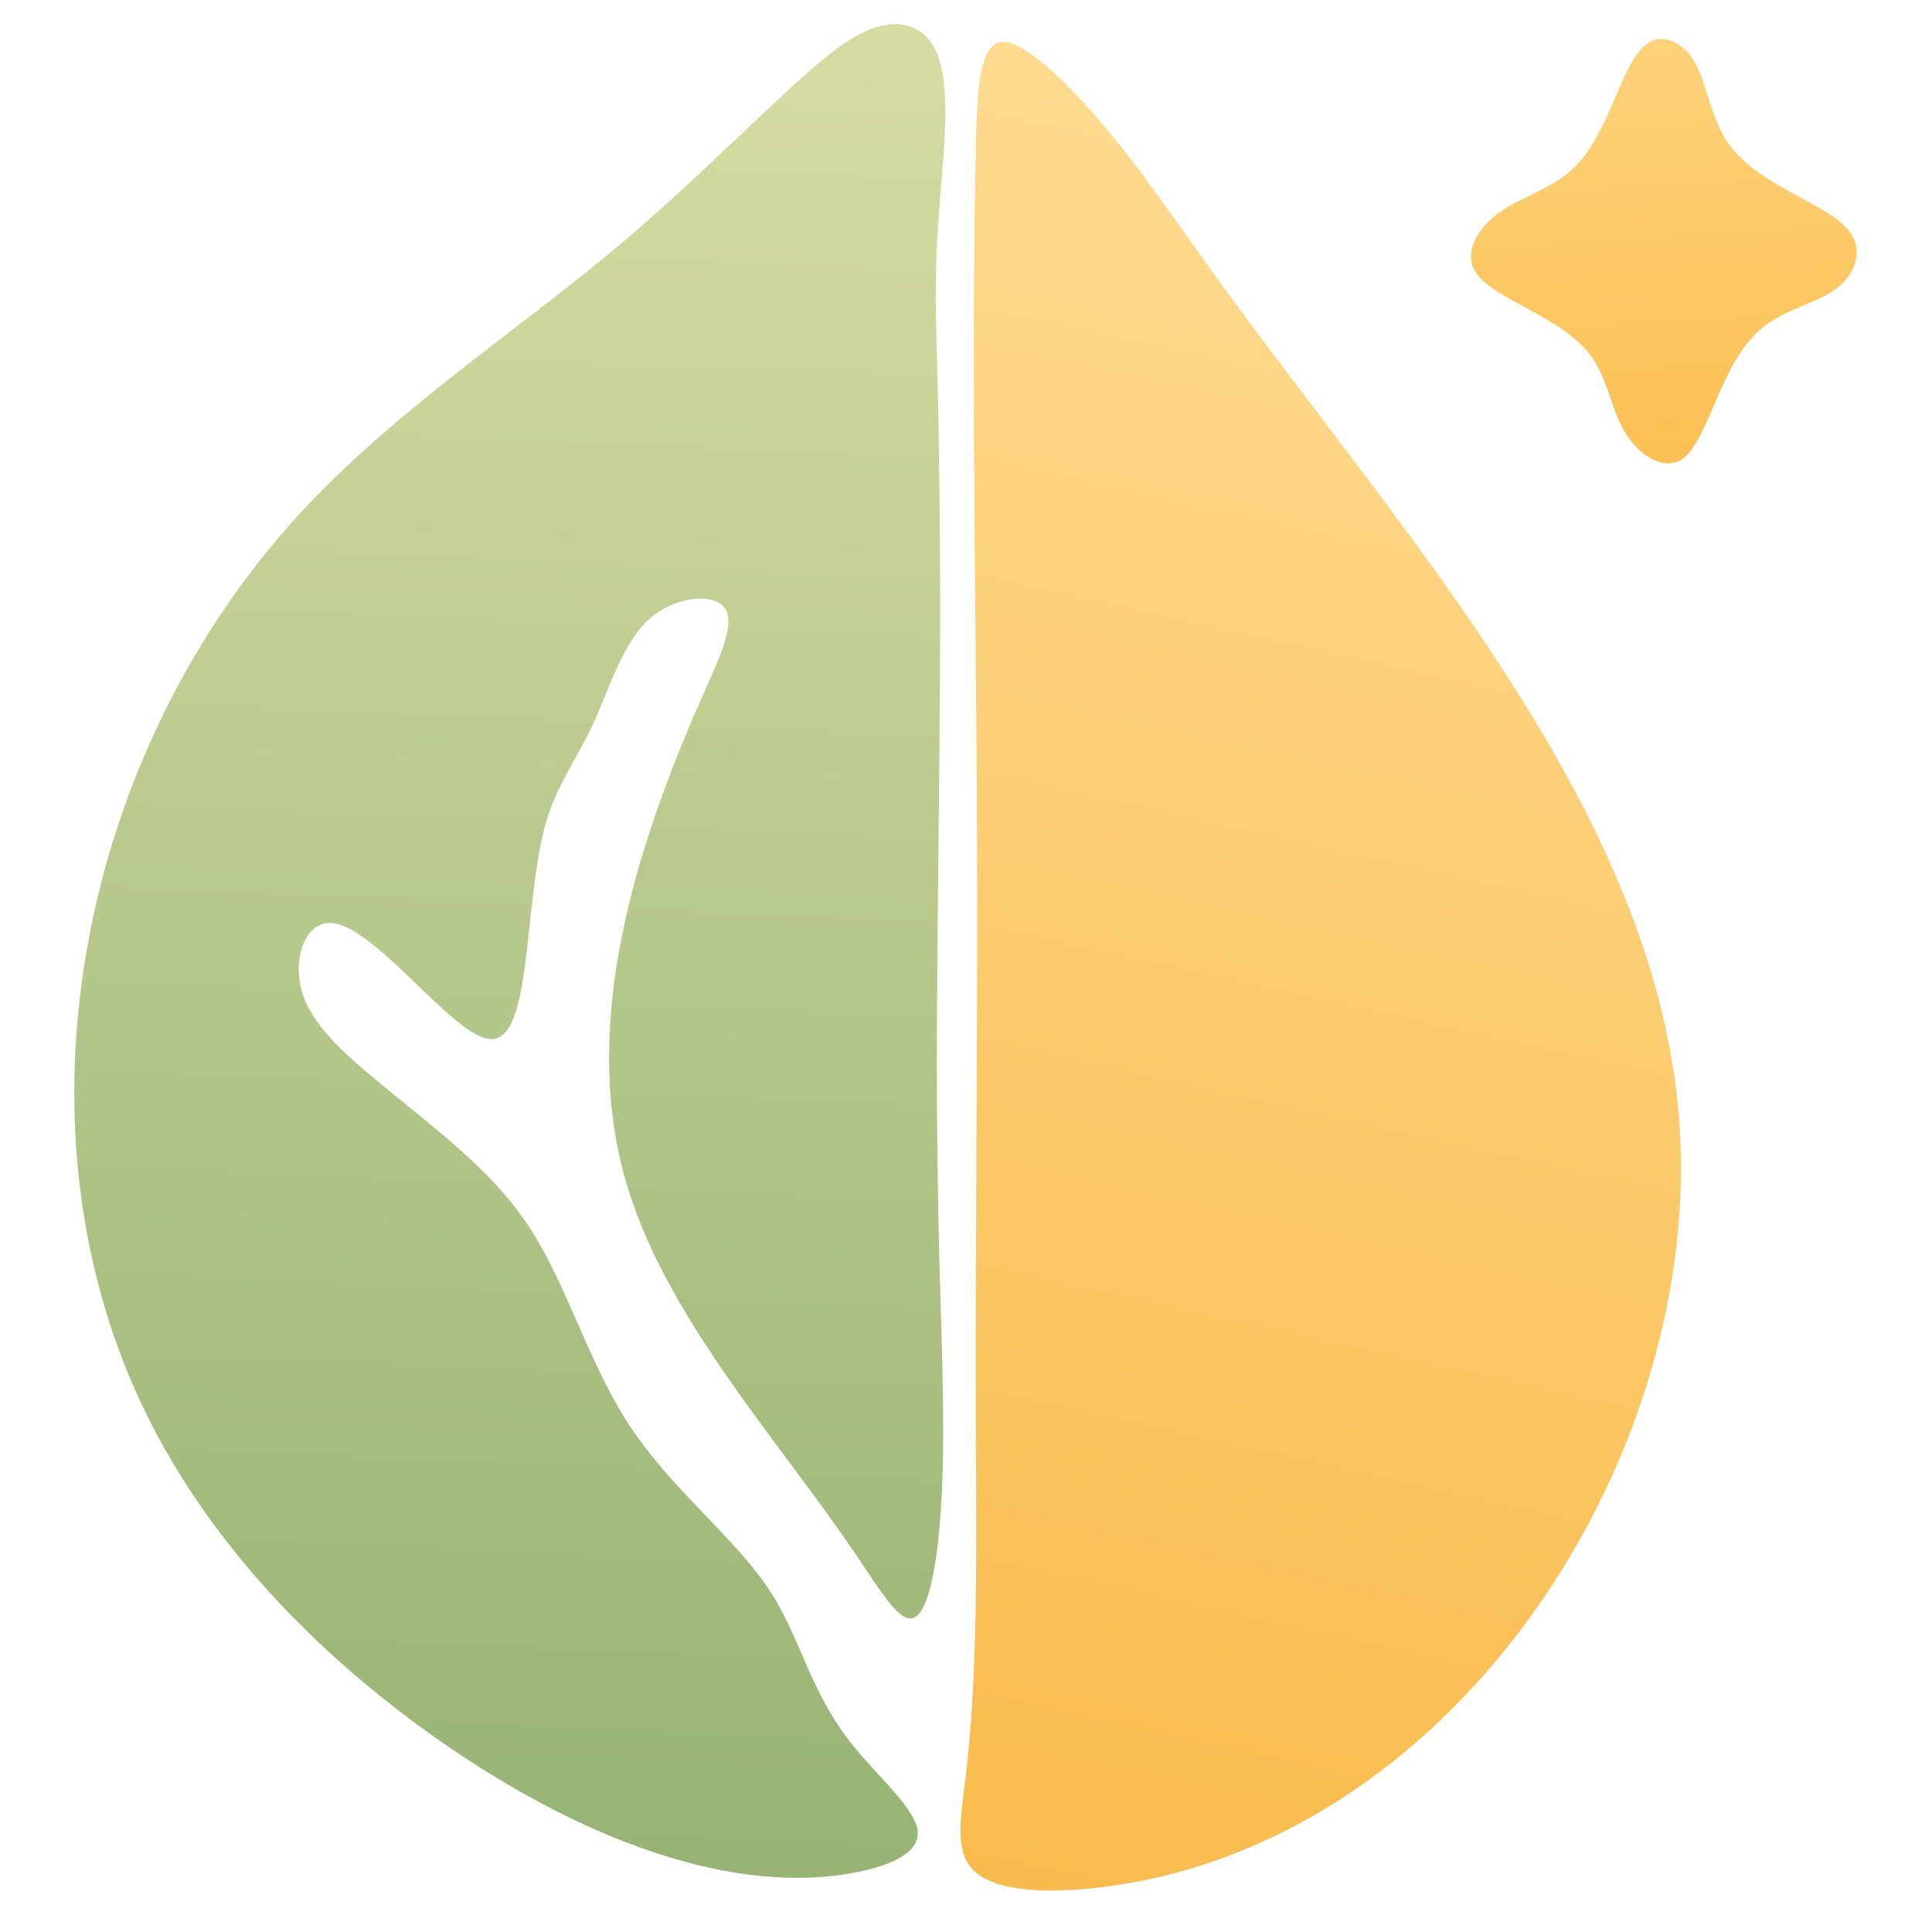
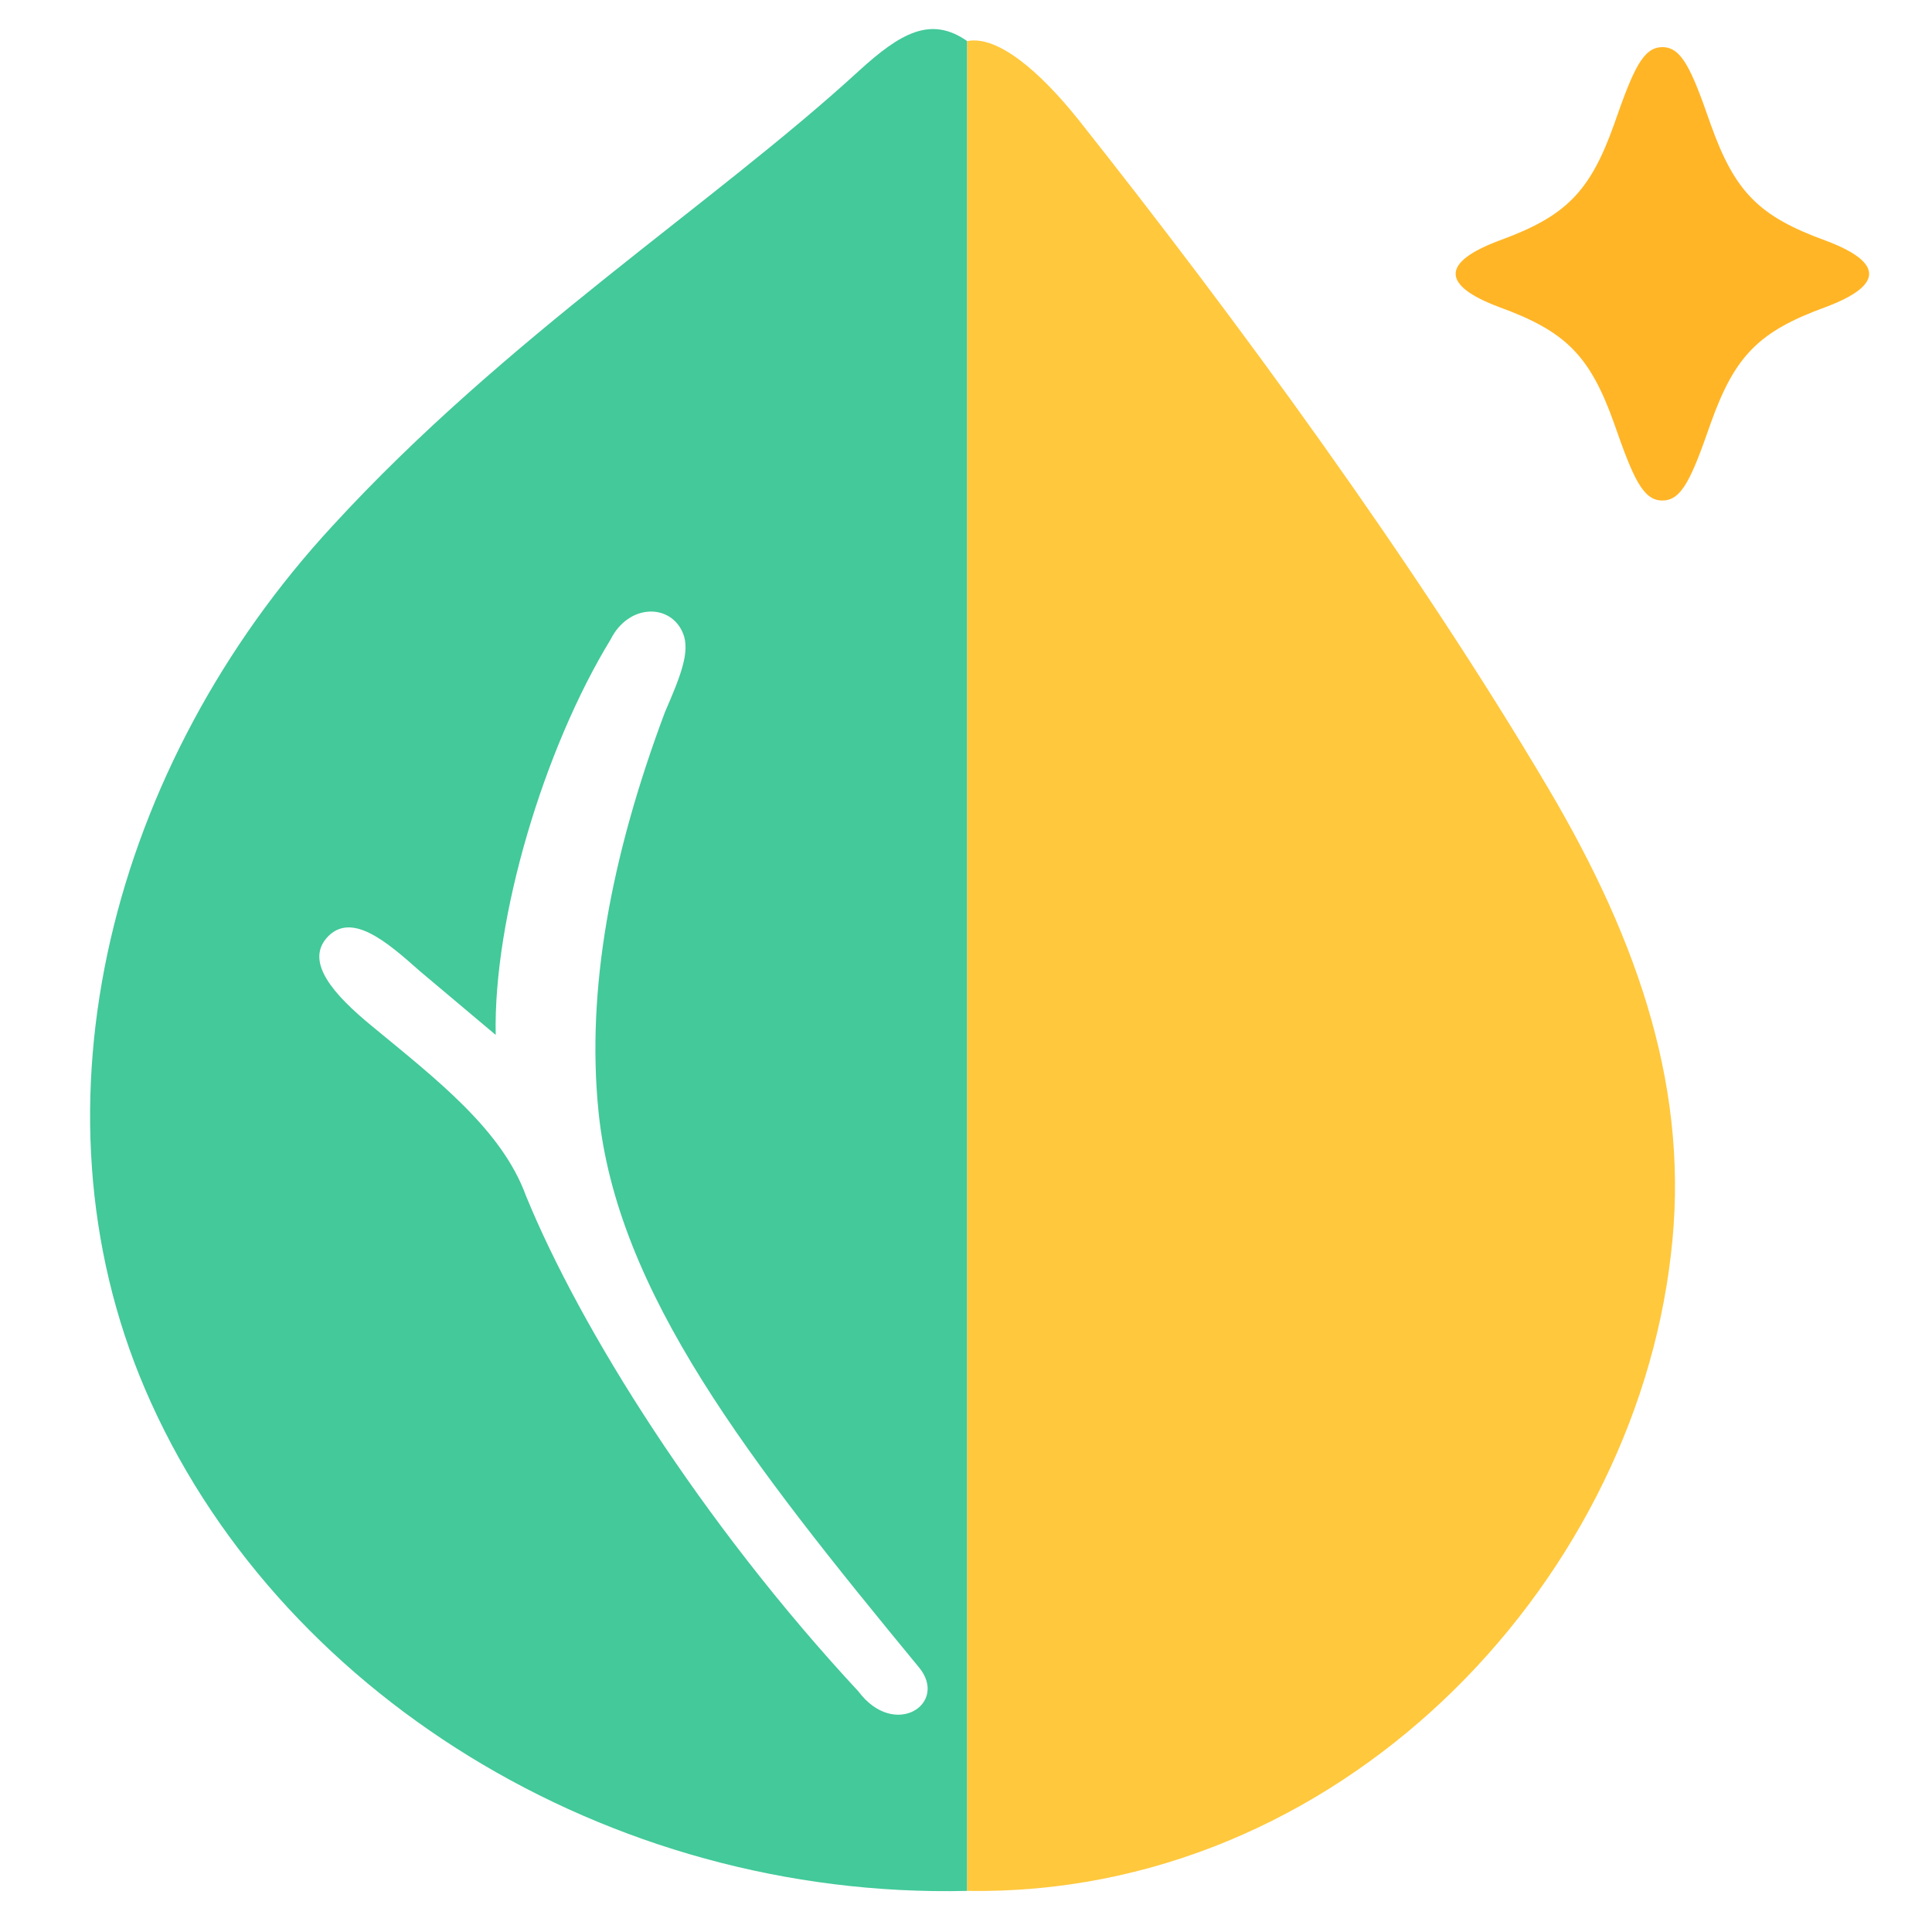
- <svg xmlns="http://www.w3.org/2000/svg" width="24" height="24" viewBox="4.0 4.11 15.98 15.98">
-   <defs>
-     <linearGradient id="green" x1="8.326" y1="19.468" x2="8.993" y2="4.111" gradientUnits="userSpaceOnUse">
-       <stop stop-color="#97B474" />
-       <stop offset="1" stop-color="#D7DCA3" />
-     </linearGradient>
-     <linearGradient id="yellow" x1="16.070" y1="5.157" x2="12.837" y2="19.827" gradientUnits="userSpaceOnUse">
-       <stop stop-color="#FEDB90" />
-       <stop offset="1" stop-color="#F9BB4C" />
-     </linearGradient>
-     <linearGradient id="star" x1="17.796" y1="7.888" x2="17.619" y2="4.441" gradientUnits="userSpaceOnUse">
-       <stop stop-color="#FBC053" />
-       <stop offset="1" stop-color="#FDD27A" />
-     </linearGradient>
-   </defs>
-   <path fill="url(#green)" fill-rule="evenodd" d="M11.051,19.602 C9.947,19.802 8.628,19.227 7.512,18.419 C6.504,17.689 5.661,16.770 5.165,15.711 C4.067,13.367 4.668,10.341 6.465,8.374 C7.266,7.498 8.305,6.832 9.176,6.092 C9.605,5.728 9.993,5.346 10.462,4.909 C10.687,4.700 10.930,4.478 11.144,4.376 C11.429,4.240 11.664,4.315 11.760,4.577 C11.876,4.893 11.791,5.482 11.759,5.970 C11.728,6.418 11.742,6.781 11.752,7.166 C11.772,7.936 11.779,8.796 11.775,9.624 C11.769,11.279 11.724,12.805 11.769,14.500 C11.792,15.386 11.840,16.318 11.742,16.992 C11.698,17.292 11.626,17.541 11.494,17.489 C11.387,17.446 11.242,17.209 11.080,16.969 C10.421,15.994 9.477,14.978 9.163,13.833 C8.817,12.571 9.238,11.153 9.817,9.853 C9.953,9.547 10.098,9.248 9.983,9.125 C9.881,9.015 9.573,9.045 9.364,9.236 C9.149,9.434 9.039,9.804 8.913,10.082 C8.776,10.384 8.619,10.578 8.525,10.883 C8.319,11.554 8.417,12.763 8.037,12.703 C7.719,12.654 7.066,11.718 6.711,11.744 C6.512,11.758 6.407,12.074 6.513,12.359 C6.607,12.612 6.867,12.841 7.117,13.048 C7.601,13.450 8.044,13.771 8.347,14.214 C8.698,14.727 8.862,15.402 9.246,15.959 C9.575,16.436 10.065,16.826 10.340,17.227 C10.631,17.651 10.682,18.087 11.059,18.552 C11.259,18.799 11.550,19.053 11.587,19.234 C11.629,19.438 11.348,19.548 11.051,19.602 Z" />
-   <path fill="url(#yellow)" fill-rule="evenodd" d="M13.080,19.723 C12.636,19.773 12.173,19.759 12.016,19.538 C11.902,19.377 11.951,19.107 11.986,18.819 C12.087,17.988 12.076,17.006 12.072,16.056 C12.066,14.267 12.088,12.591 12.080,10.852 C12.072,9.044 12.032,7.168 12.071,5.335 C12.080,4.916 12.093,4.499 12.268,4.459 C12.404,4.429 12.638,4.626 12.852,4.843 C13.281,5.280 13.626,5.799 14.002,6.323 C15.593,8.537 17.750,10.840 17.896,13.480 C18.049,16.250 15.985,19.390 13.080,19.723 Z" />
-   <path fill="url(#star)" fill-rule="evenodd" d="M17.890,7.921 C17.741,7.998 17.530,7.865 17.413,7.636 C17.324,7.464 17.289,7.238 17.167,7.065 C16.917,6.710 16.301,6.582 16.187,6.328 C16.120,6.181 16.224,5.991 16.408,5.862 C16.585,5.739 16.836,5.671 17.013,5.503 C17.334,5.199 17.416,4.566 17.656,4.452 C17.767,4.400 17.913,4.459 18.003,4.600 C18.111,4.769 18.142,5.056 18.275,5.266 C18.535,5.675 19.183,5.794 19.326,6.070 C19.398,6.209 19.342,6.387 19.181,6.503 C19.023,6.617 18.761,6.670 18.574,6.823 C18.212,7.121 18.132,7.797 17.890,7.921 Z" />
+ <svg xmlns="http://www.w3.org/2000/svg" width="24" height="24" viewBox="4 4.11 15.98 15.98">
+   <path fill="#43C99A" fill-rule="evenodd" d="M12 4.45C11.7 4.24 11.45 4.38 11.1 4.7C9.9 5.8 8.18 6.9 6.75 8.46C4.93 10.43 4.19 13.24 5.2 15.6C6.27 18.1 9.02 19.82 12 19.75ZM11.1 18.1C9.8 16.7 8.8 15.1 8.35 14C8.15 13.45 7.6 13.03 7.08 12.6C6.75 12.33 6.53 12.07 6.7 11.87C6.9 11.64 7.2 11.9 7.47 12.14L8.1 12.67C8.08 11.7 8.5 10.3 9.05 9.4C9.2 9.1 9.55 9.1 9.65 9.35C9.71 9.5 9.63 9.7 9.5 10C9.05 11.2 8.85 12.3 8.95 13.3C9.1 14.8 10.2 16.2 11.6 17.9C11.85 18.2 11.4 18.5 11.1 18.1Z" />
+   <path fill="#FFC83D" d="M12 4.45C12.25 4.4 12.6 4.7 12.92 5.1C14.22 6.74 15.7 8.76 16.8 10.62C17.57 11.92 17.98 13.16 17.82 14.49C17.5 17.25 15.06 19.8 12 19.75Z" />
+   <path fill="#FFB526" transform="translate(.45 0)" d="M17.3 4.5C17.46 4.5 17.54 4.68 17.7 5.14C17.9 5.7 18.1 5.9 18.65 6.1C19.13 6.28 19.13 6.47 18.65 6.65C18.1 6.85 17.9 7.05 17.7 7.61C17.54 8.07 17.46 8.25 17.3 8.25C17.14 8.25 17.06 8.07 16.9 7.61C16.7 7.05 16.5 6.85 15.95 6.65C15.47 6.47 15.47 6.28 15.95 6.1C16.5 5.9 16.7 5.7 16.9 5.14C17.06 4.68 17.14 4.5 17.3 4.5Z" />
</svg>
